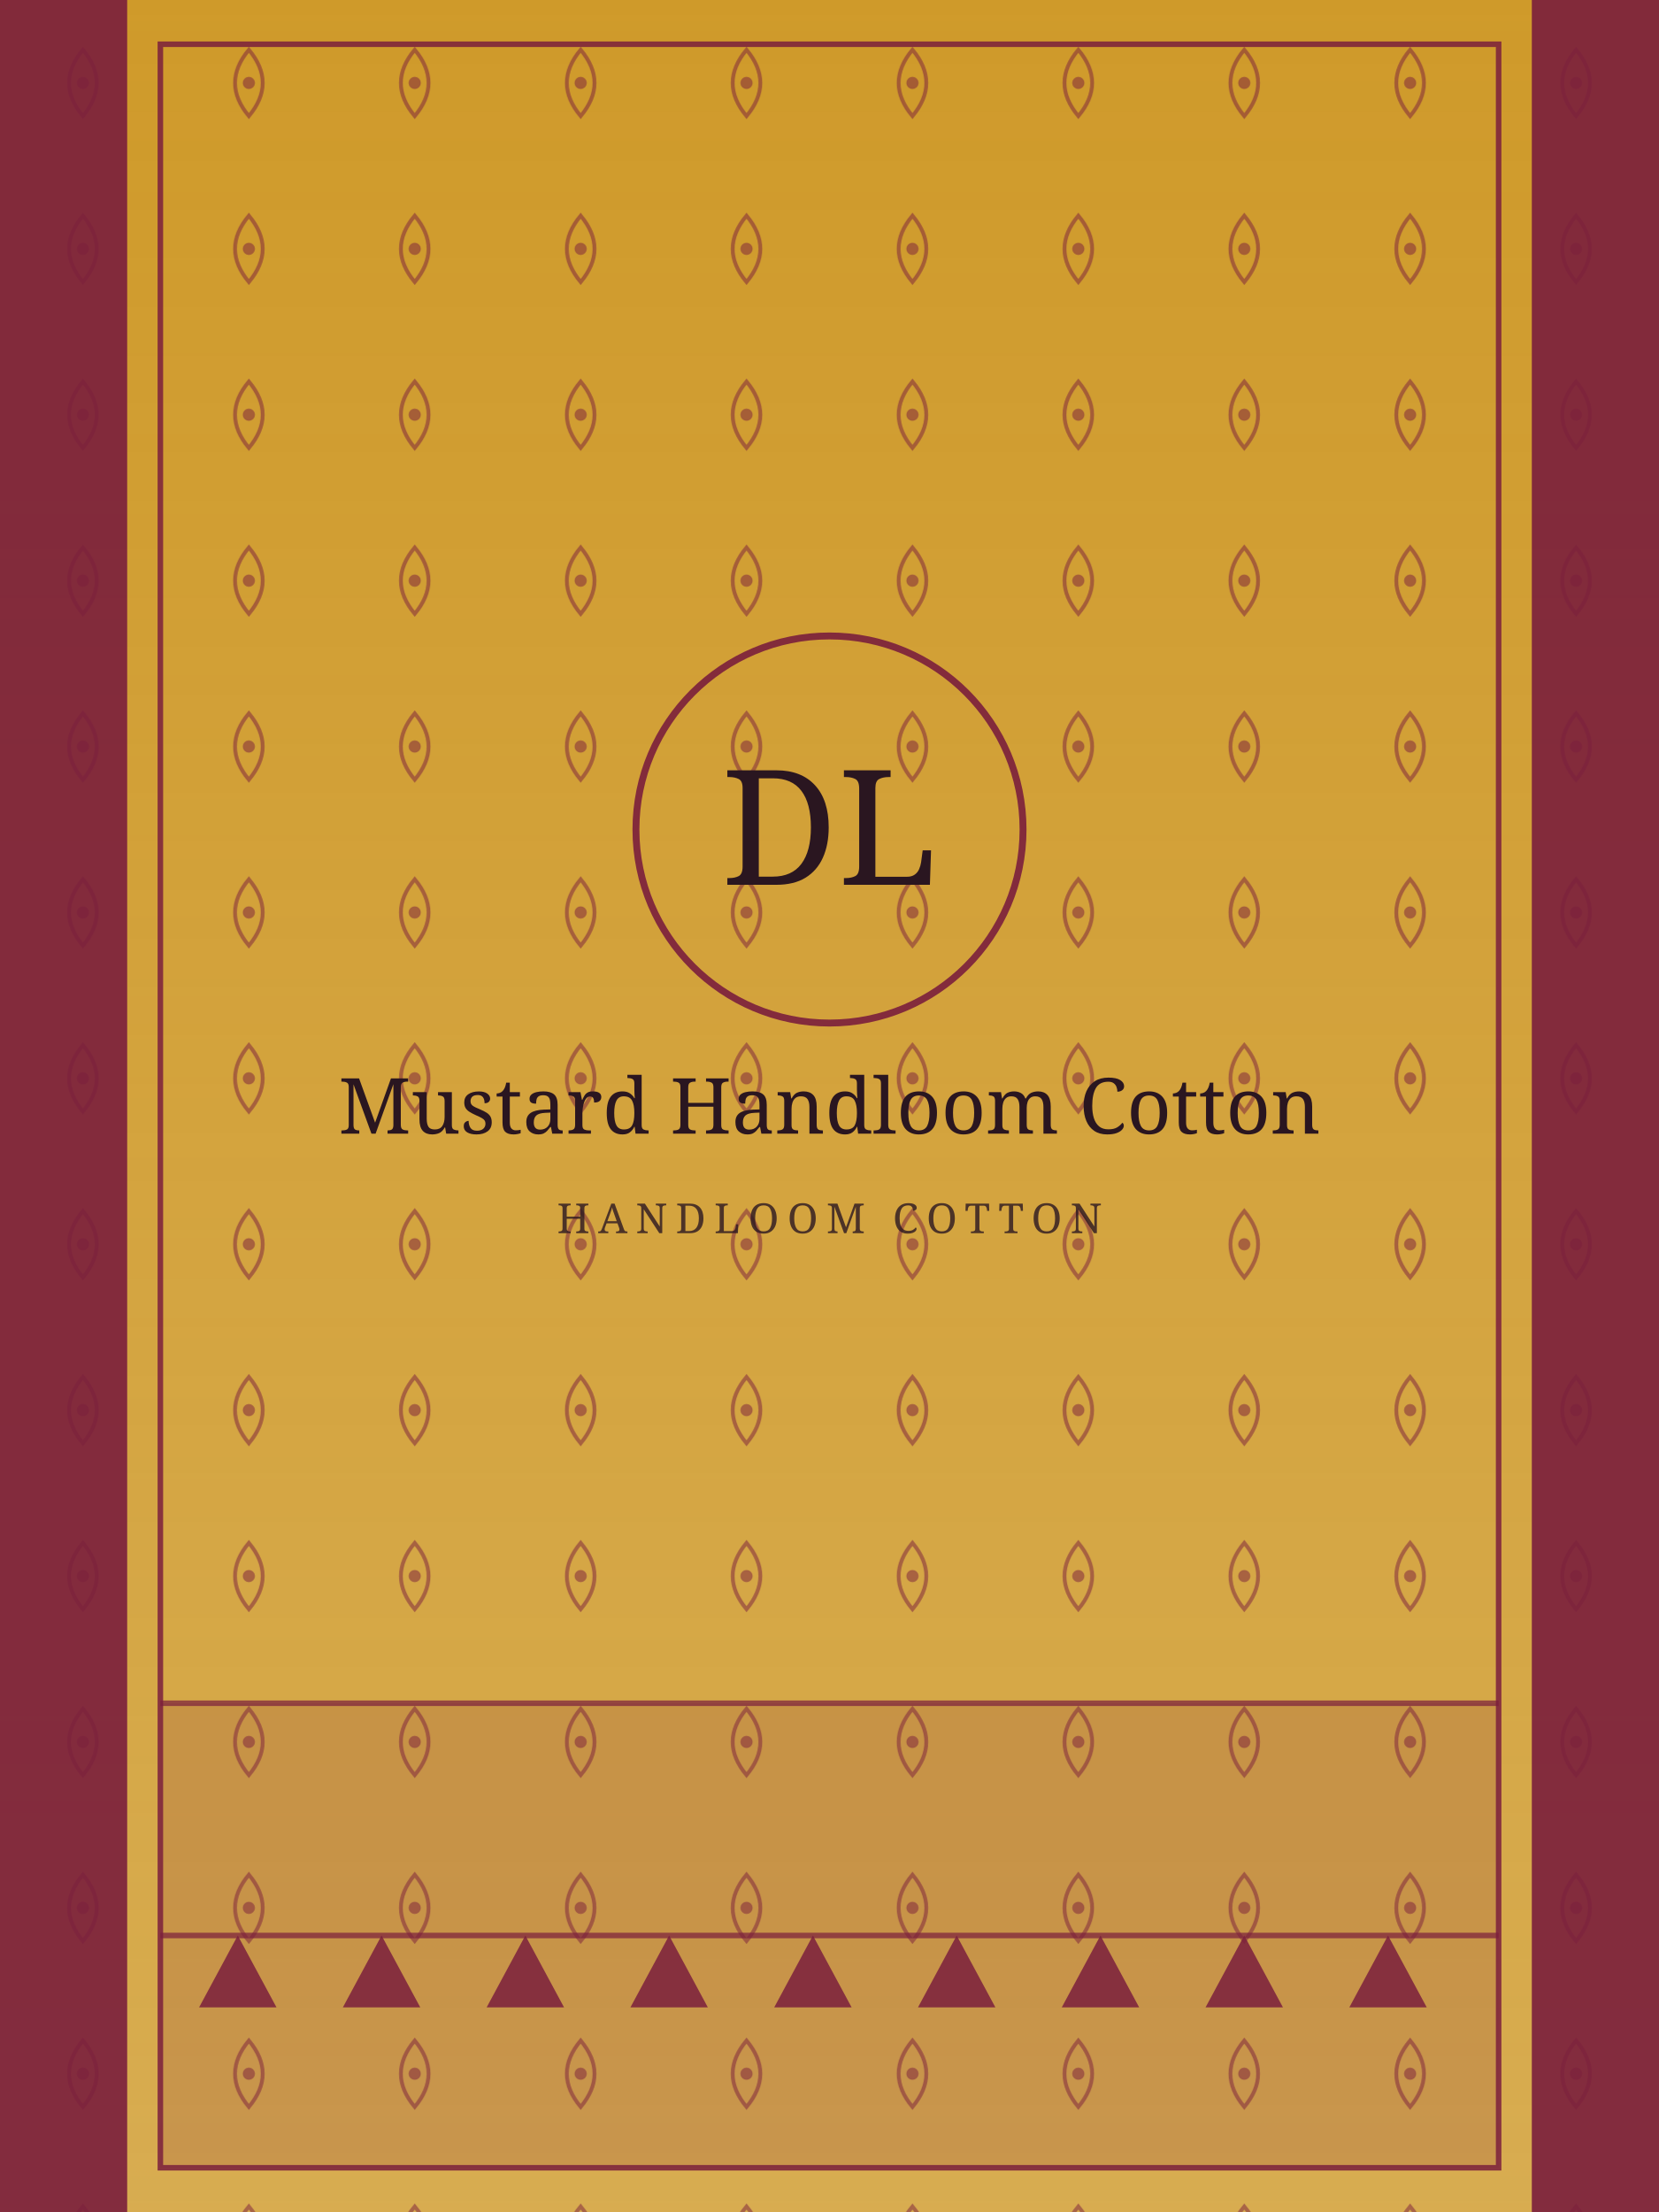
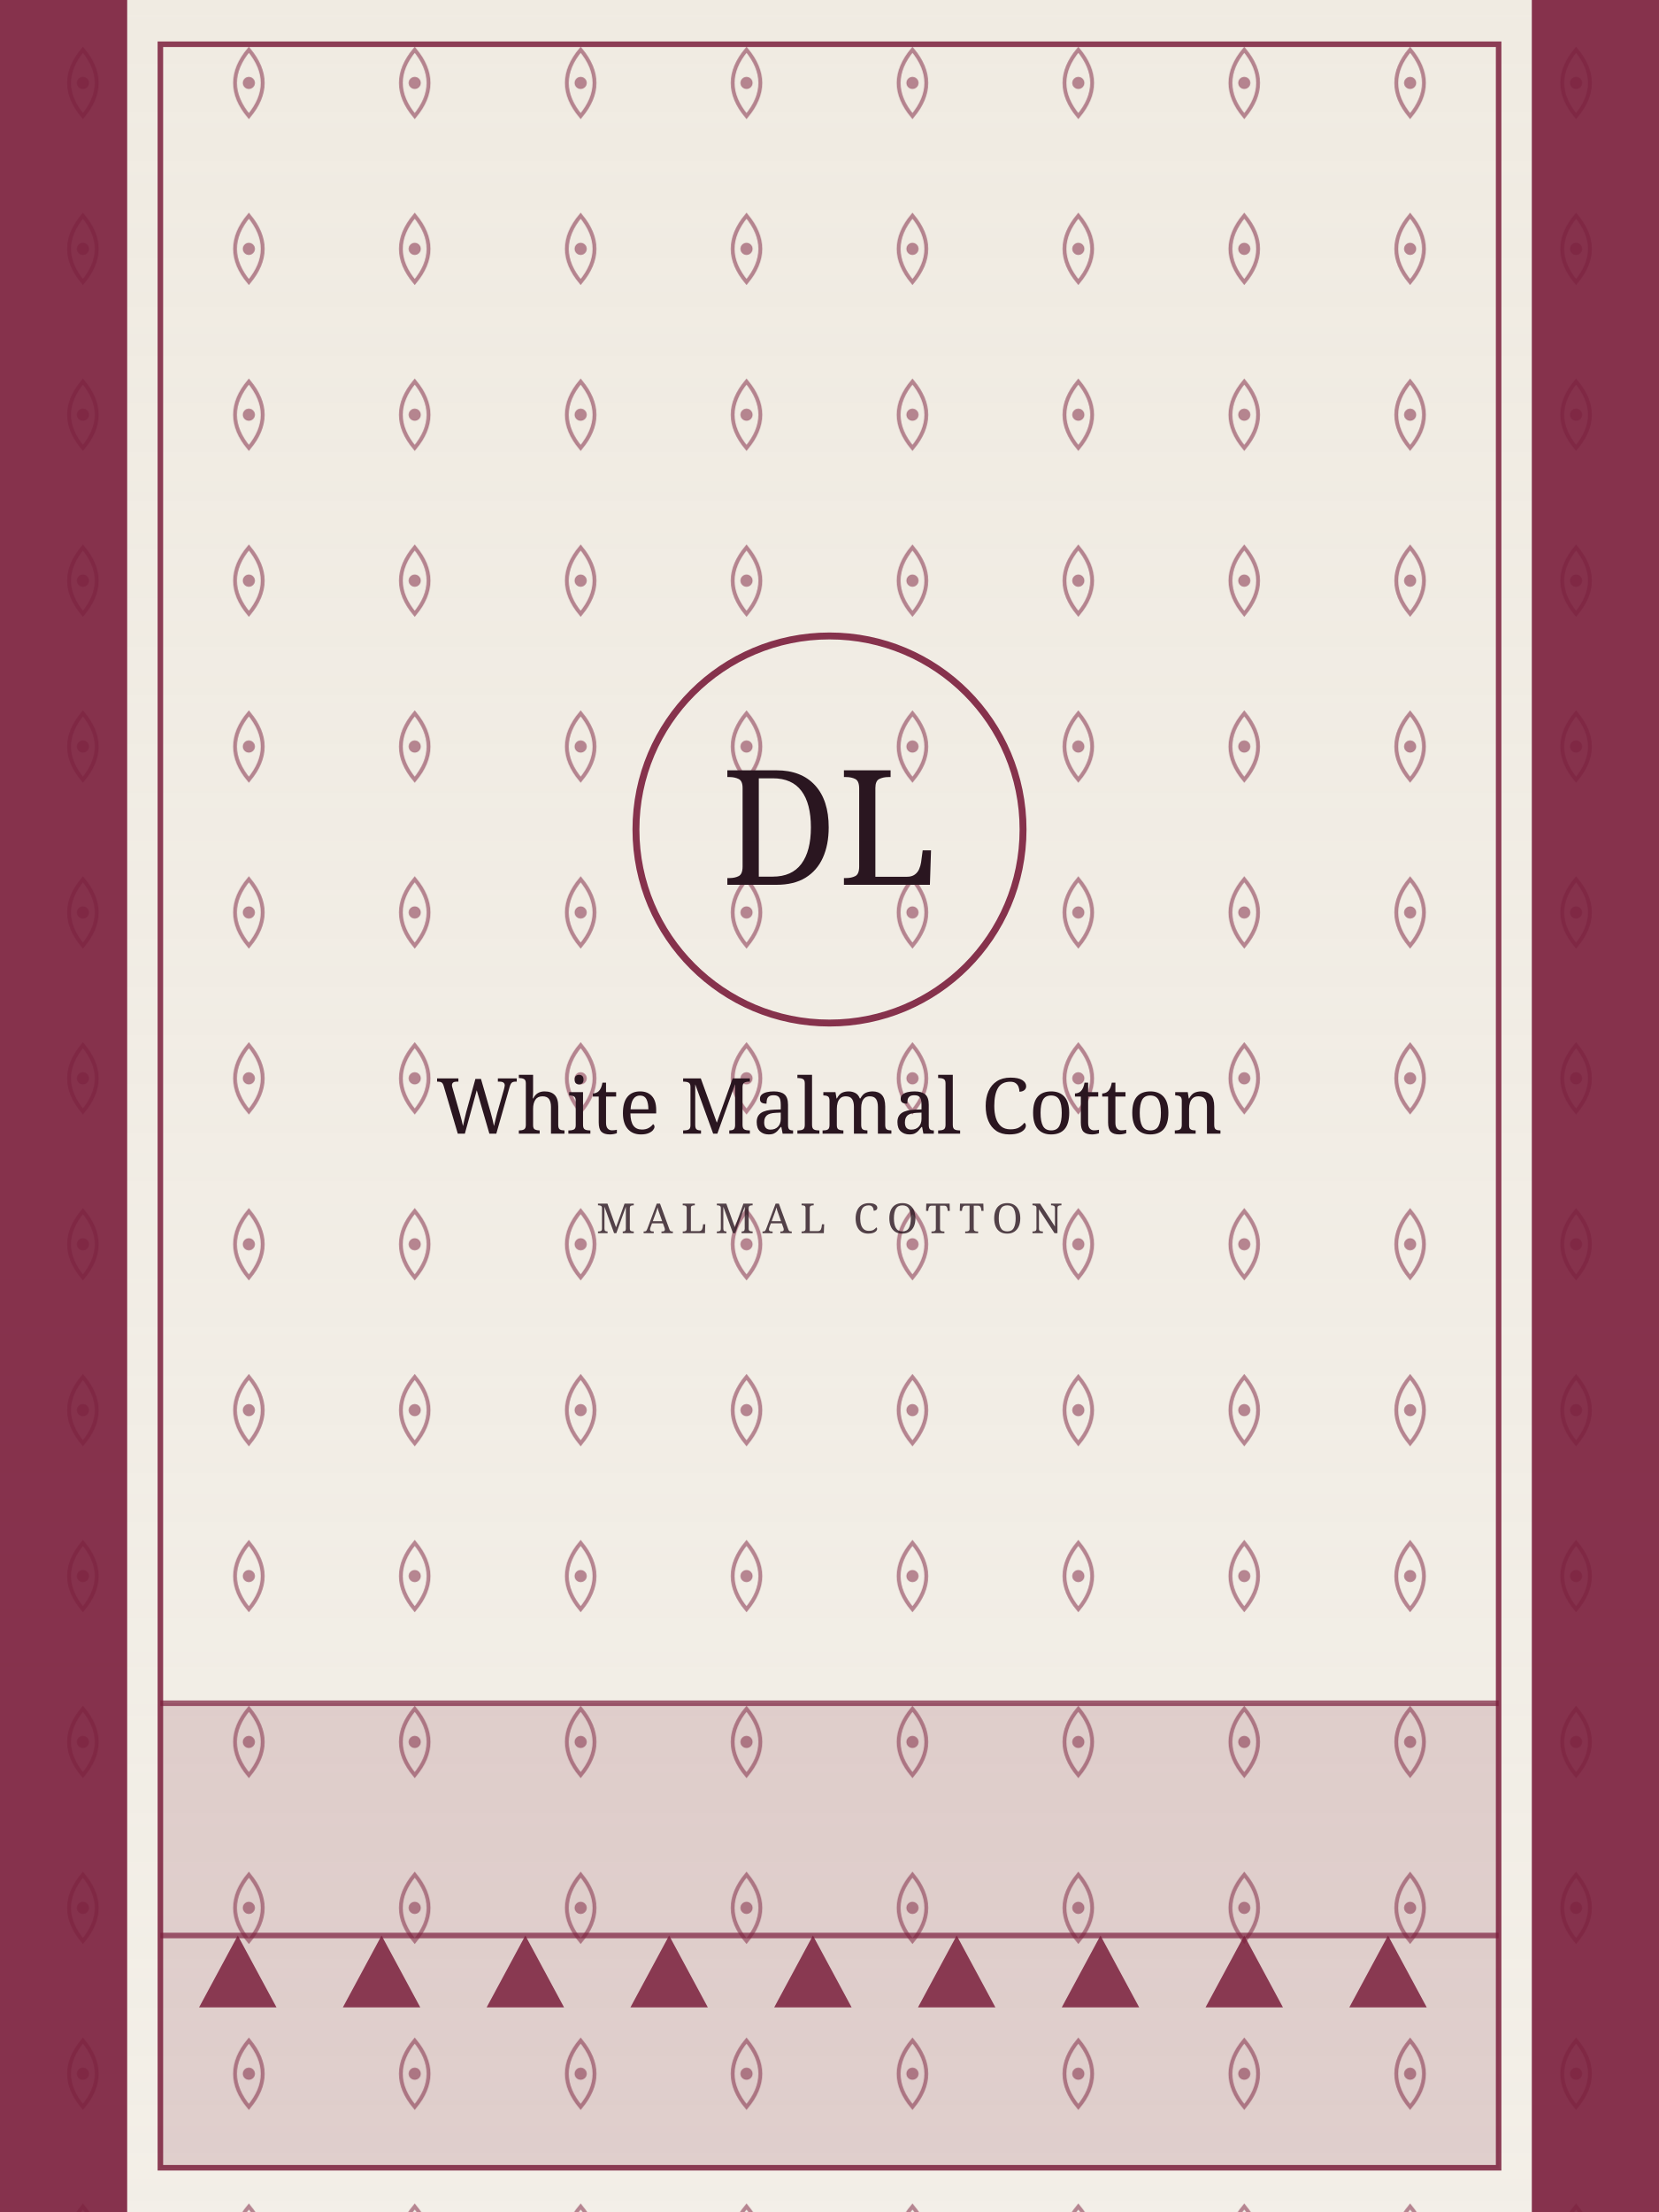
- <svg xmlns="http://www.w3.org/2000/svg" viewBox="0 0 600 800" width="600" height="800" role="img" aria-label="Mustard Handloom Cotton">
+ <svg xmlns="http://www.w3.org/2000/svg" viewBox="0 0 600 800" width="600" height="800" role="img" aria-label="White Malmal Cotton">
  <defs>
    <linearGradient id="g" x1="0" y1="0" x2="0" y2="1">
-       <stop offset="0" stop-color="#CF9A2A" />
-       <stop offset="1" stop-color="#CF9A2A" stop-opacity="0.82" />
+       <stop offset="0" stop-color="#F0EBE2" />
+       <stop offset="1" stop-color="#F0EBE2" stop-opacity="0.82" />
    </linearGradient>
    <pattern id="buti" width="60" height="60" patternUnits="userSpaceOnUse">
      <g fill="none" stroke="#7A1E3C" stroke-width="1.4" opacity="0.5">
        <path d="M30 18 q10 12 0 24 q-10 -12 0 -24 Z" />
        <circle cx="30" cy="30" r="2.2" fill="#7A1E3C" stroke="none" />
      </g>
    </pattern>
  </defs>
  <rect width="600" height="800" fill="url(#g)" />
  <rect width="600" height="800" fill="url(#buti)" />
  <rect x="0" y="0" width="46" height="800" fill="#7A1E3C" opacity="0.9" />
  <rect x="554" y="0" width="46" height="800" fill="#7A1E3C" opacity="0.9" />
  <g stroke="#7A1E3C" stroke-width="2" opacity="0.85" fill="none">
    <rect x="58" y="16" width="484" height="768" />
  </g>
  <rect x="58" y="616" width="484" height="168" fill="#7A1E3C" opacity="0.16" />
  <g stroke="#7A1E3C" stroke-width="2" opacity="0.7" fill="none">
    <line x1="58" y1="616" x2="542" y2="616" />
    <line x1="58" y1="700" x2="542" y2="700" />
  </g>
  <g fill="#7A1E3C" opacity="0.85">
    <path d="M86 700 l14 26 l-28 0 Z" />
    <path d="M138 700 l14 26 l-28 0 Z" />
    <path d="M190 700 l14 26 l-28 0 Z" />
    <path d="M242 700 l14 26 l-28 0 Z" />
    <path d="M294 700 l14 26 l-28 0 Z" />
    <path d="M346 700 l14 26 l-28 0 Z" />
    <path d="M398 700 l14 26 l-28 0 Z" />
    <path d="M450 700 l14 26 l-28 0 Z" />
    <path d="M502 700 l14 26 l-28 0 Z" />
  </g>
  <g transform="translate(300,300)">
    <circle r="70" fill="none" stroke="#7A1E3C" stroke-width="2.5" opacity="0.9" />
    <text x="0" y="20" text-anchor="middle" font-family="Georgia, serif" font-size="58" fill="#2A1620">DL</text>
  </g>
-   <text x="300" y="410" text-anchor="middle" font-family="Georgia, serif" font-size="28" fill="#2A1620">Mustard Handloom Cotton</text>
-   <text x="300" y="446" text-anchor="middle" font-family="Georgia, serif" font-size="15" letter-spacing="3" fill="#2A1620" opacity="0.8">HANDLOOM COTTON</text>
+   <text x="300" y="410" text-anchor="middle" font-family="Georgia, serif" font-size="28" fill="#2A1620">White Malmal Cotton</text>
+   <text x="300" y="446" text-anchor="middle" font-family="Georgia, serif" font-size="15" letter-spacing="3" fill="#2A1620" opacity="0.8">MALMAL COTTON</text>
</svg>
